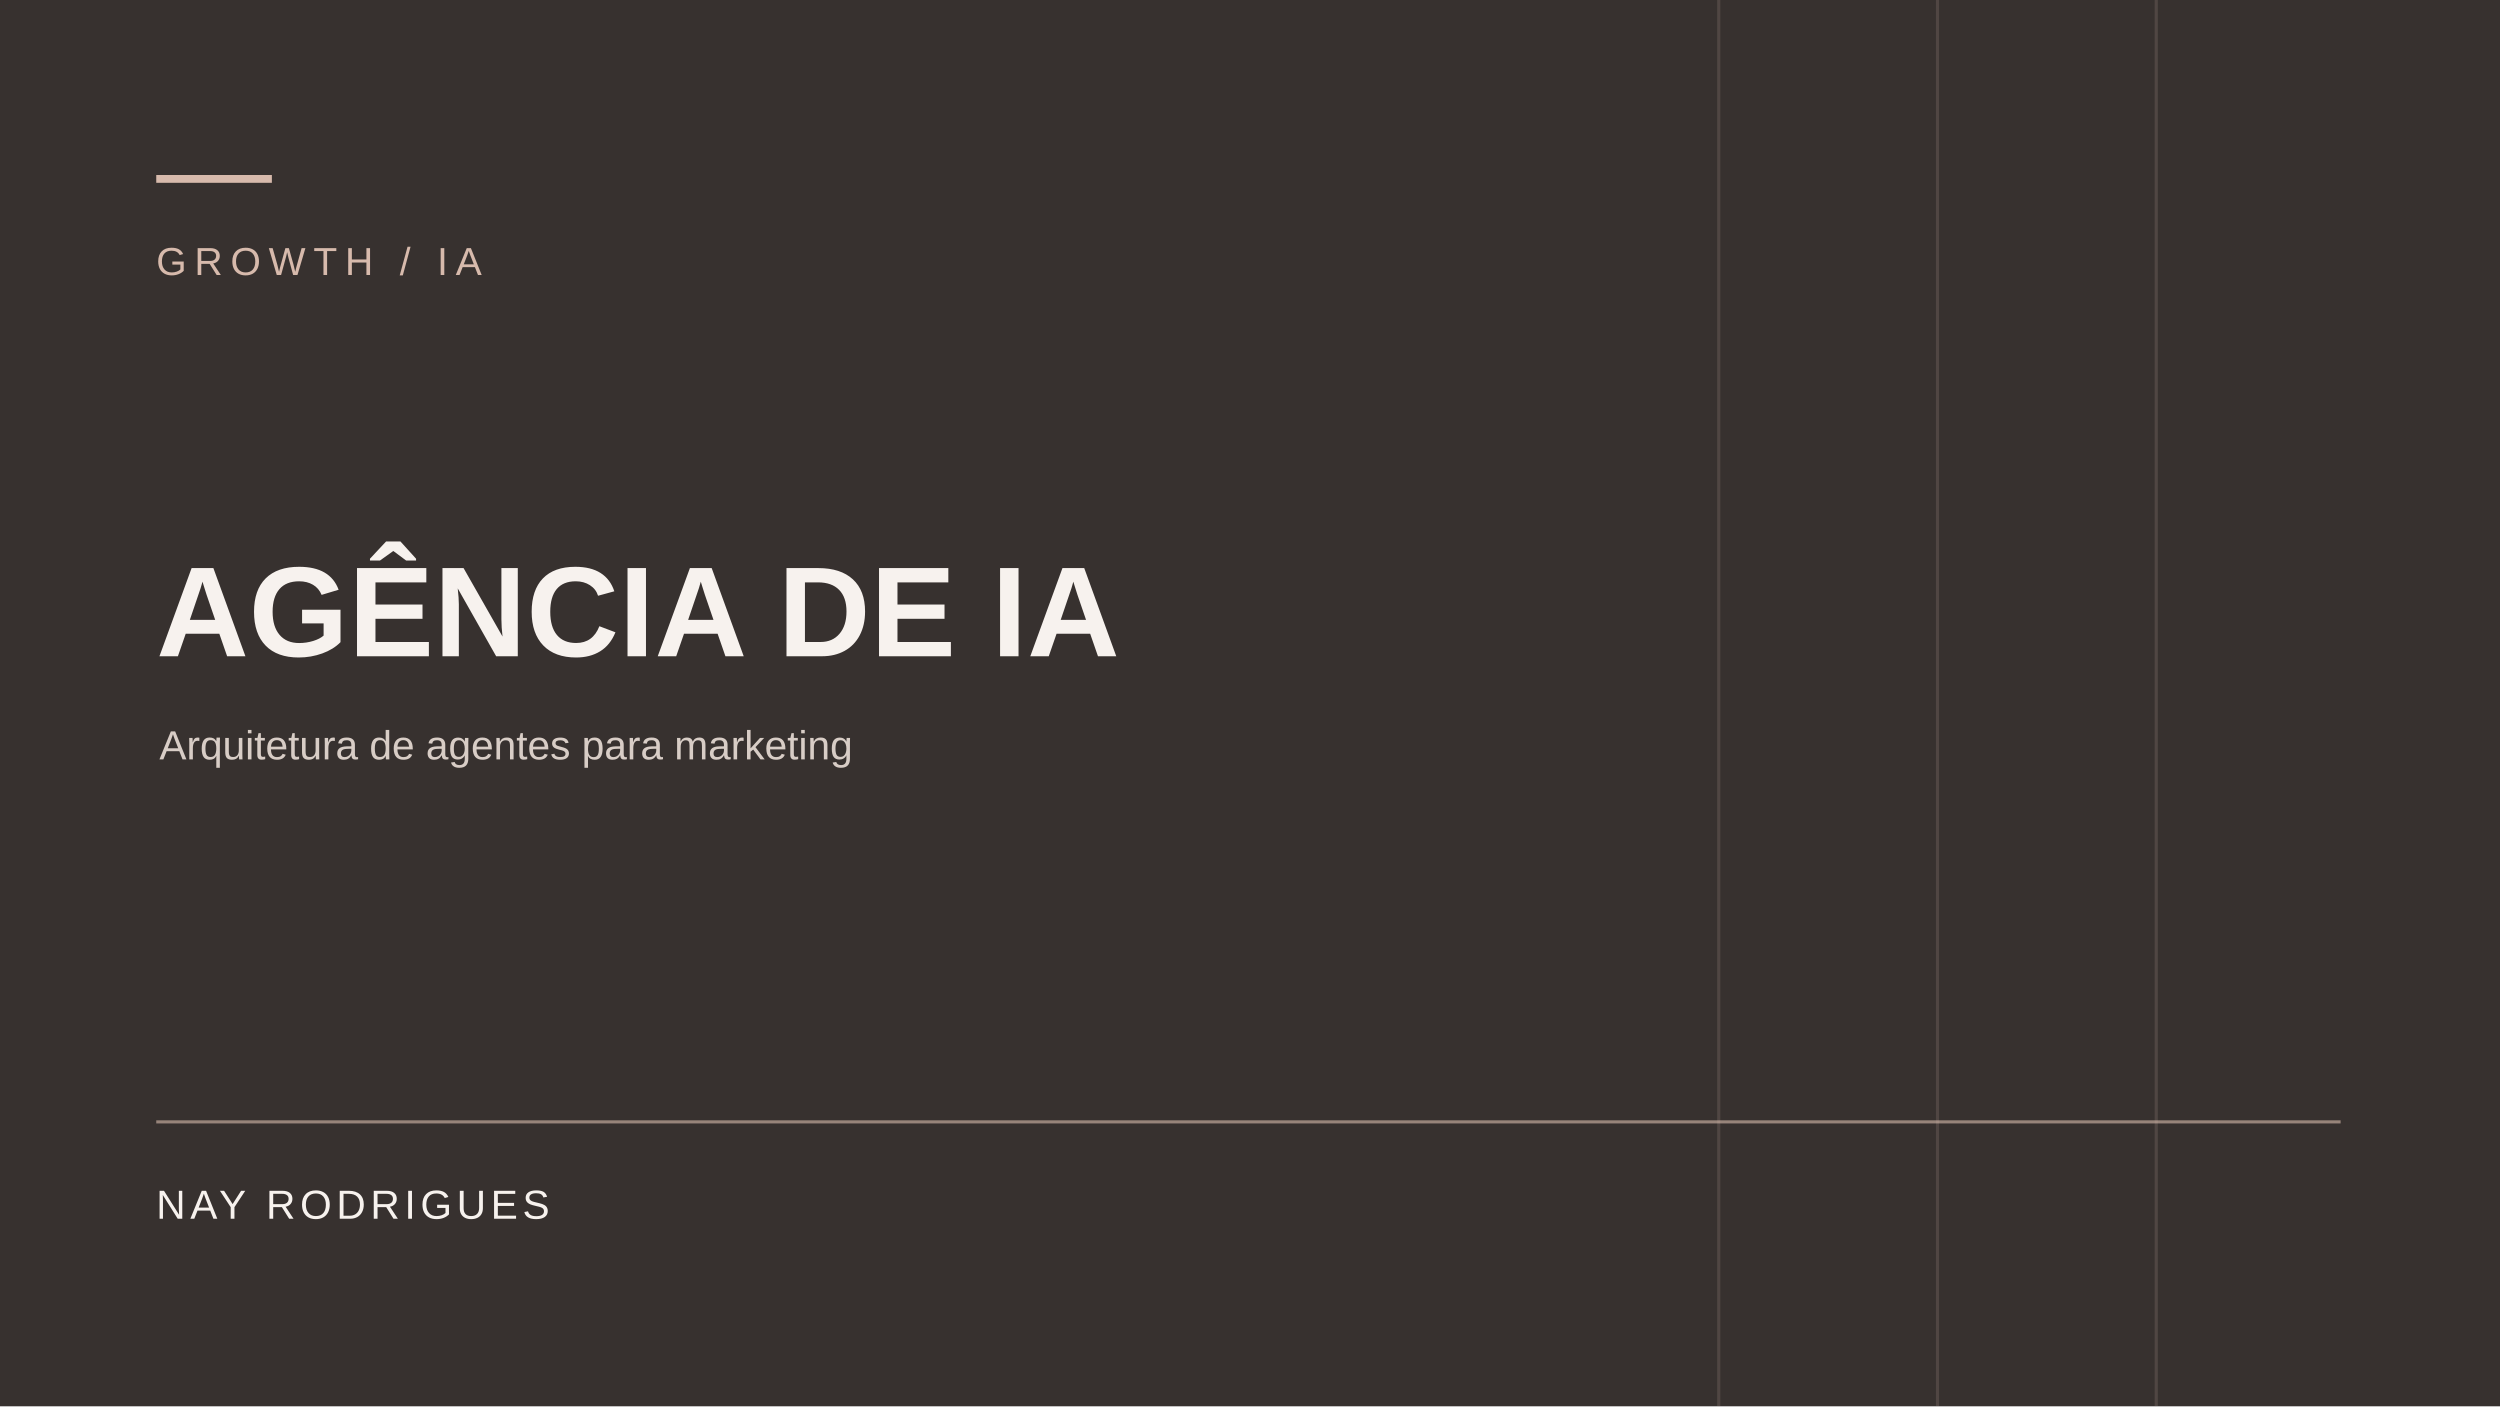
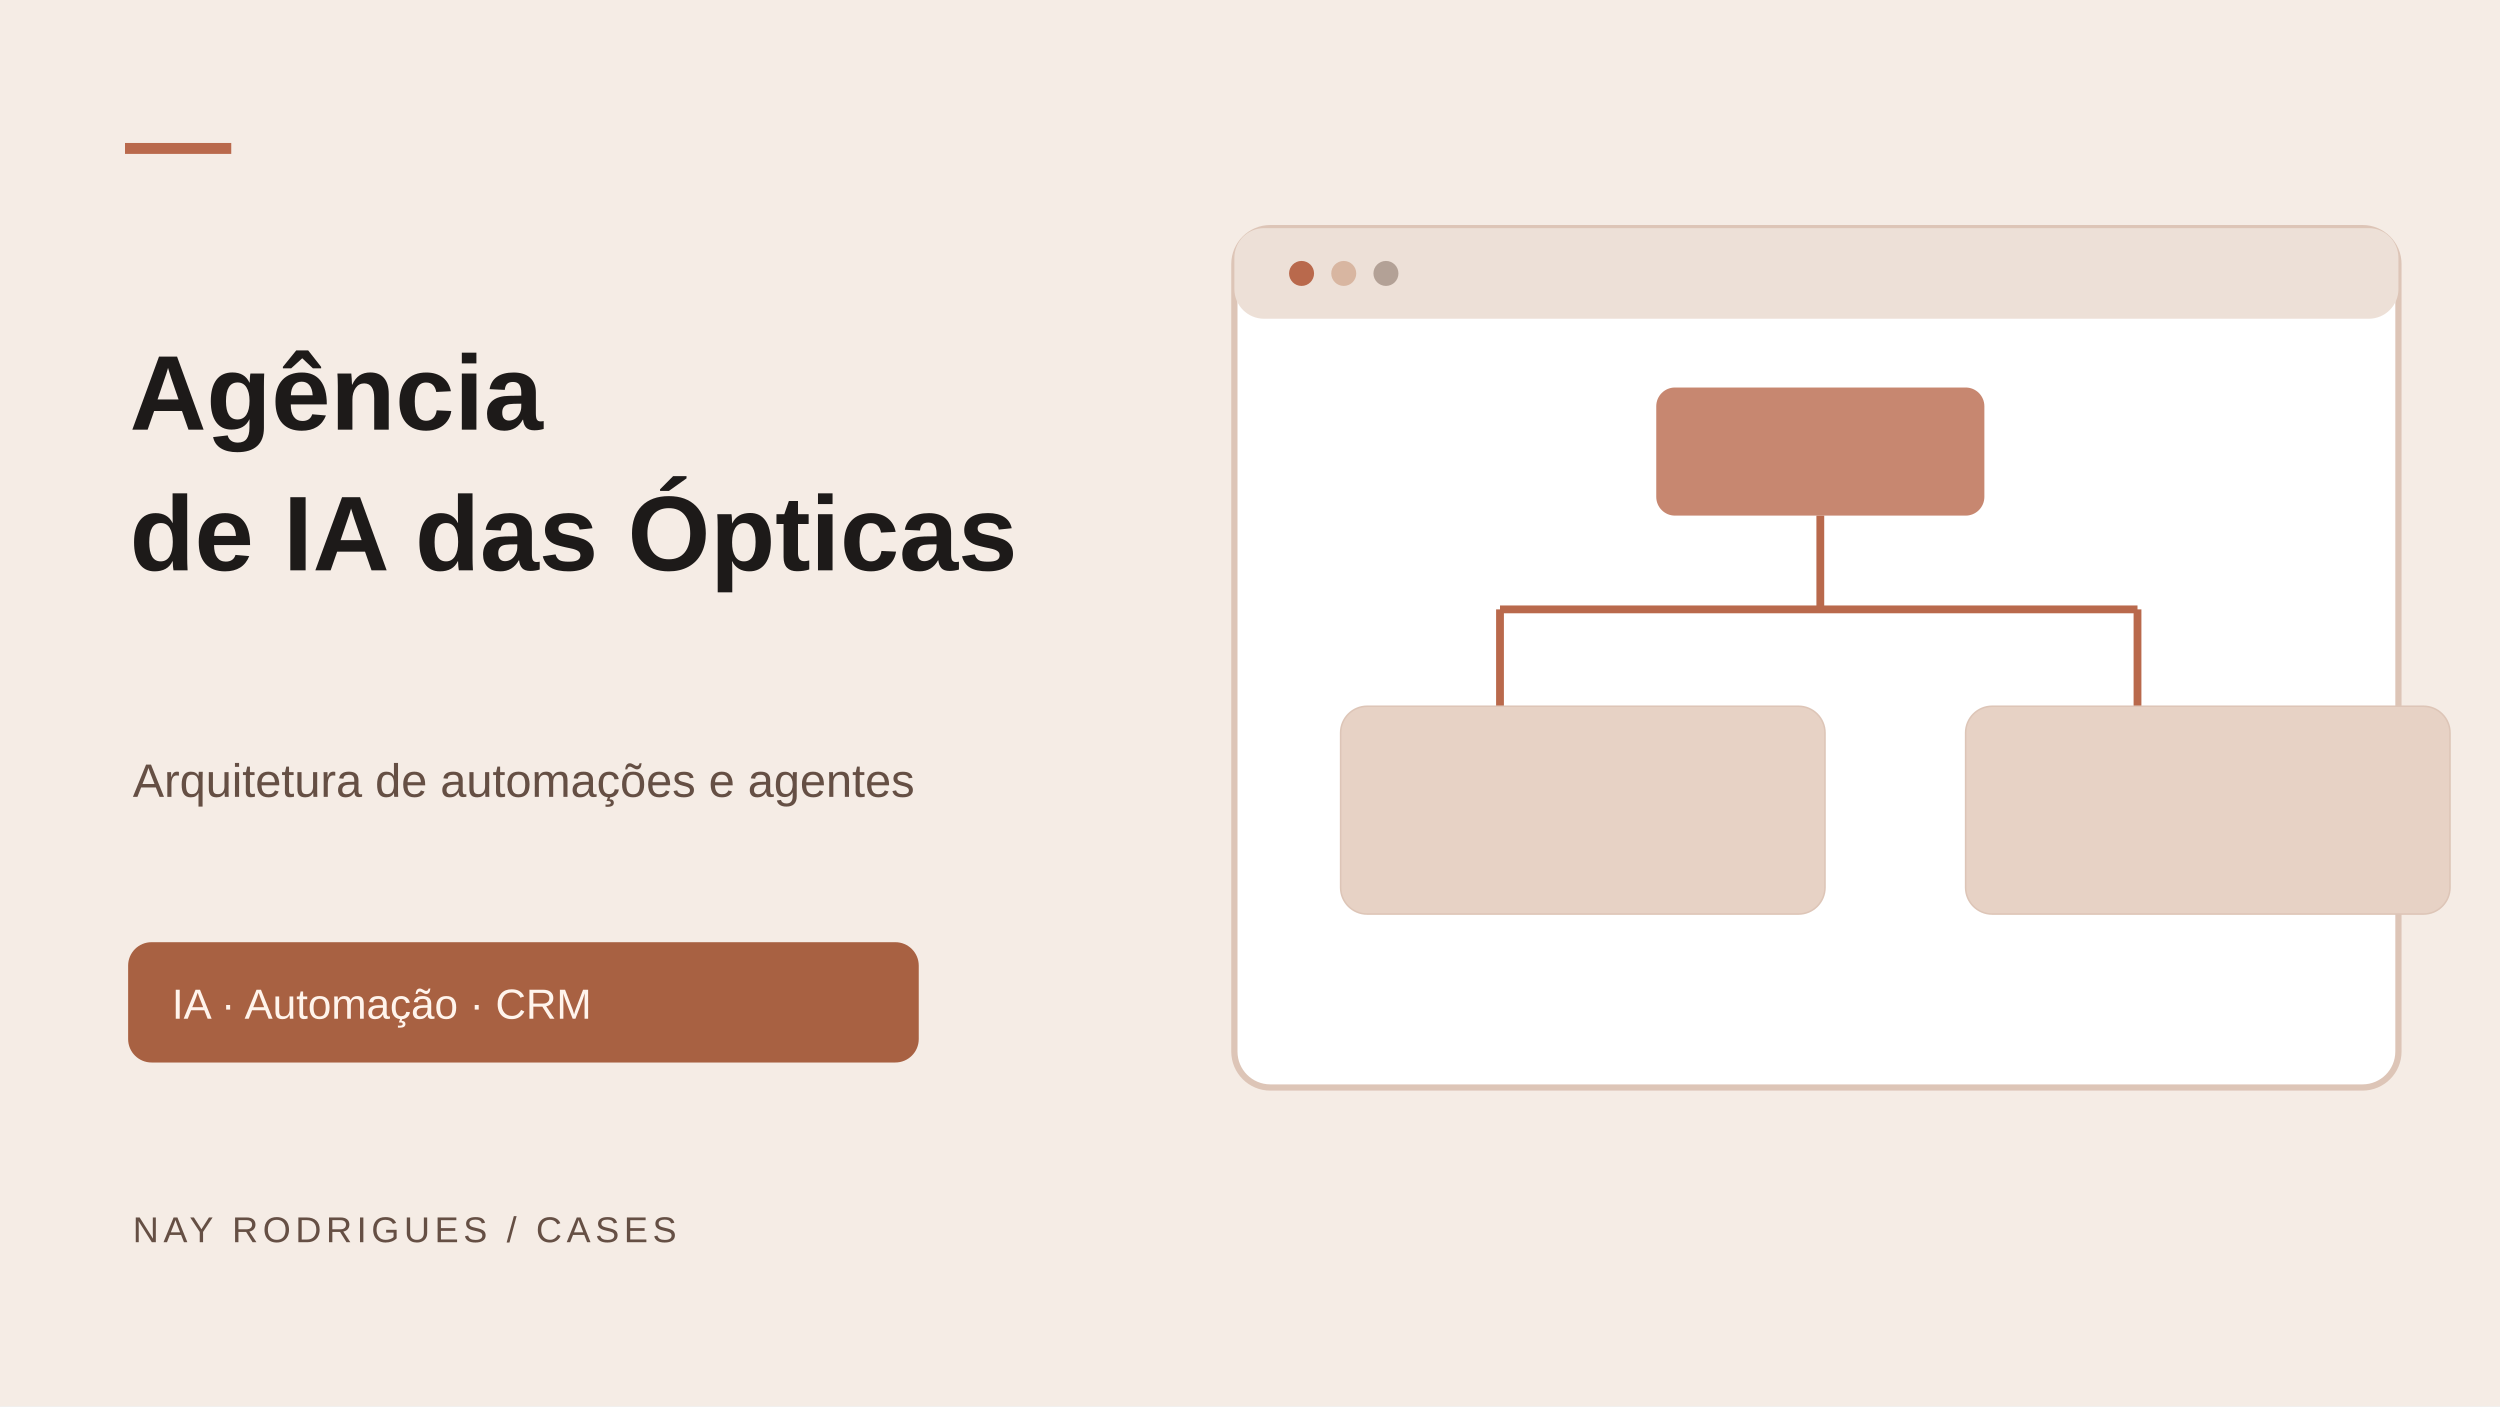
<svg xmlns="http://www.w3.org/2000/svg" width="1600" height="900" viewBox="0 0 1600 900">
-   <rect width="1600" height="900" fill="#37312F" />
-   <path d="M1100 0 V900 M1240 0 V900 M1380 0 V900" stroke="#D7BAAC" stroke-width="2" opacity=".16" />
-   <rect x="100" y="112" width="74" height="5" fill="#D7BAAC" />
-   <text x="100" y="176" font-size="25" font-family="Arial" fill="#D7BAAC" letter-spacing="5">GROWTH / IA</text>
-   <text x="100" y="420" font-size="82" font-family="Arial" font-weight="700" fill="#F7F2EE">AGÊNCIA DE IA</text>
-   <text x="102" y="486" font-size="26" font-family="Arial" fill="#D8CDC6">Arquitetura de agentes para marketing</text>
-   <path d="M100 718 H1498" stroke="#D7BAAC" stroke-width="2" opacity=".6" />
-   <text x="100" y="780" font-size="26" font-family="Arial" fill="#F7F2EE" letter-spacing="3">NAY RODRIGUES</text>
+   <rect width="1600" height="900" fill="#F5ECE5" />
+   <path d="M80 95 H148" stroke="#B9694C" stroke-width="7" />
+   <text x="83" y="275" font-family="Arial,sans-serif" font-size="68" font-weight="700" fill="#1D1A19">Agência</text>
+   <text x="83" y="365" font-family="Arial,sans-serif" font-size="68" font-weight="700" fill="#1D1A19">de IA das Ópticas</text>
+   <text x="85" y="510" font-family="Arial,sans-serif" font-size="30" fill="#654F44">Arquitetura de automações e agentes</text>
+   <rect x="82" y="603" width="506" height="77" rx="15" fill="#A86142" />
+   <text x="110" y="652" font-family="Arial,sans-serif" font-size="27" fill="#FFF4EC">IA · Automação · CRM</text>
+   <text x="85" y="795" font-size="23" letter-spacing="3" font-family="Arial,sans-serif" fill="#654F44">NAY RODRIGUES / CASES</text>
+   <rect x="790" y="146" width="745" height="550" rx="23" fill="#FFFFFF" stroke="#DDC5B7" stroke-width="4" />
+   <rect x="790" y="146" width="745" height="58" rx="19" fill="#EDE0D7" />
+   <circle cx="833" cy="175" r="8" fill="#B9694C" />
+   <circle cx="860" cy="175" r="8" fill="#D8B6A1" />
+   <circle cx="887" cy="175" r="8" fill="#B3A196" />
+   <rect x="1060" y="248" width="210" height="82" rx="12" fill="#B9694C" opacity=".8" />
+   <path d="M1165 330 V390 M960 390 H1368 M960 390 V455 M1368 390 V455" fill="none" stroke="#B9694C" stroke-width="5" />
+   <rect x="858" y="452" width="310" height="133" rx="17" fill="#E7D2C5" stroke="#DDC5B7" />
+   <rect x="1258" y="452" width="310" height="133" rx="17" fill="#E7D2C5" stroke="#DDC5B7" />
</svg>
